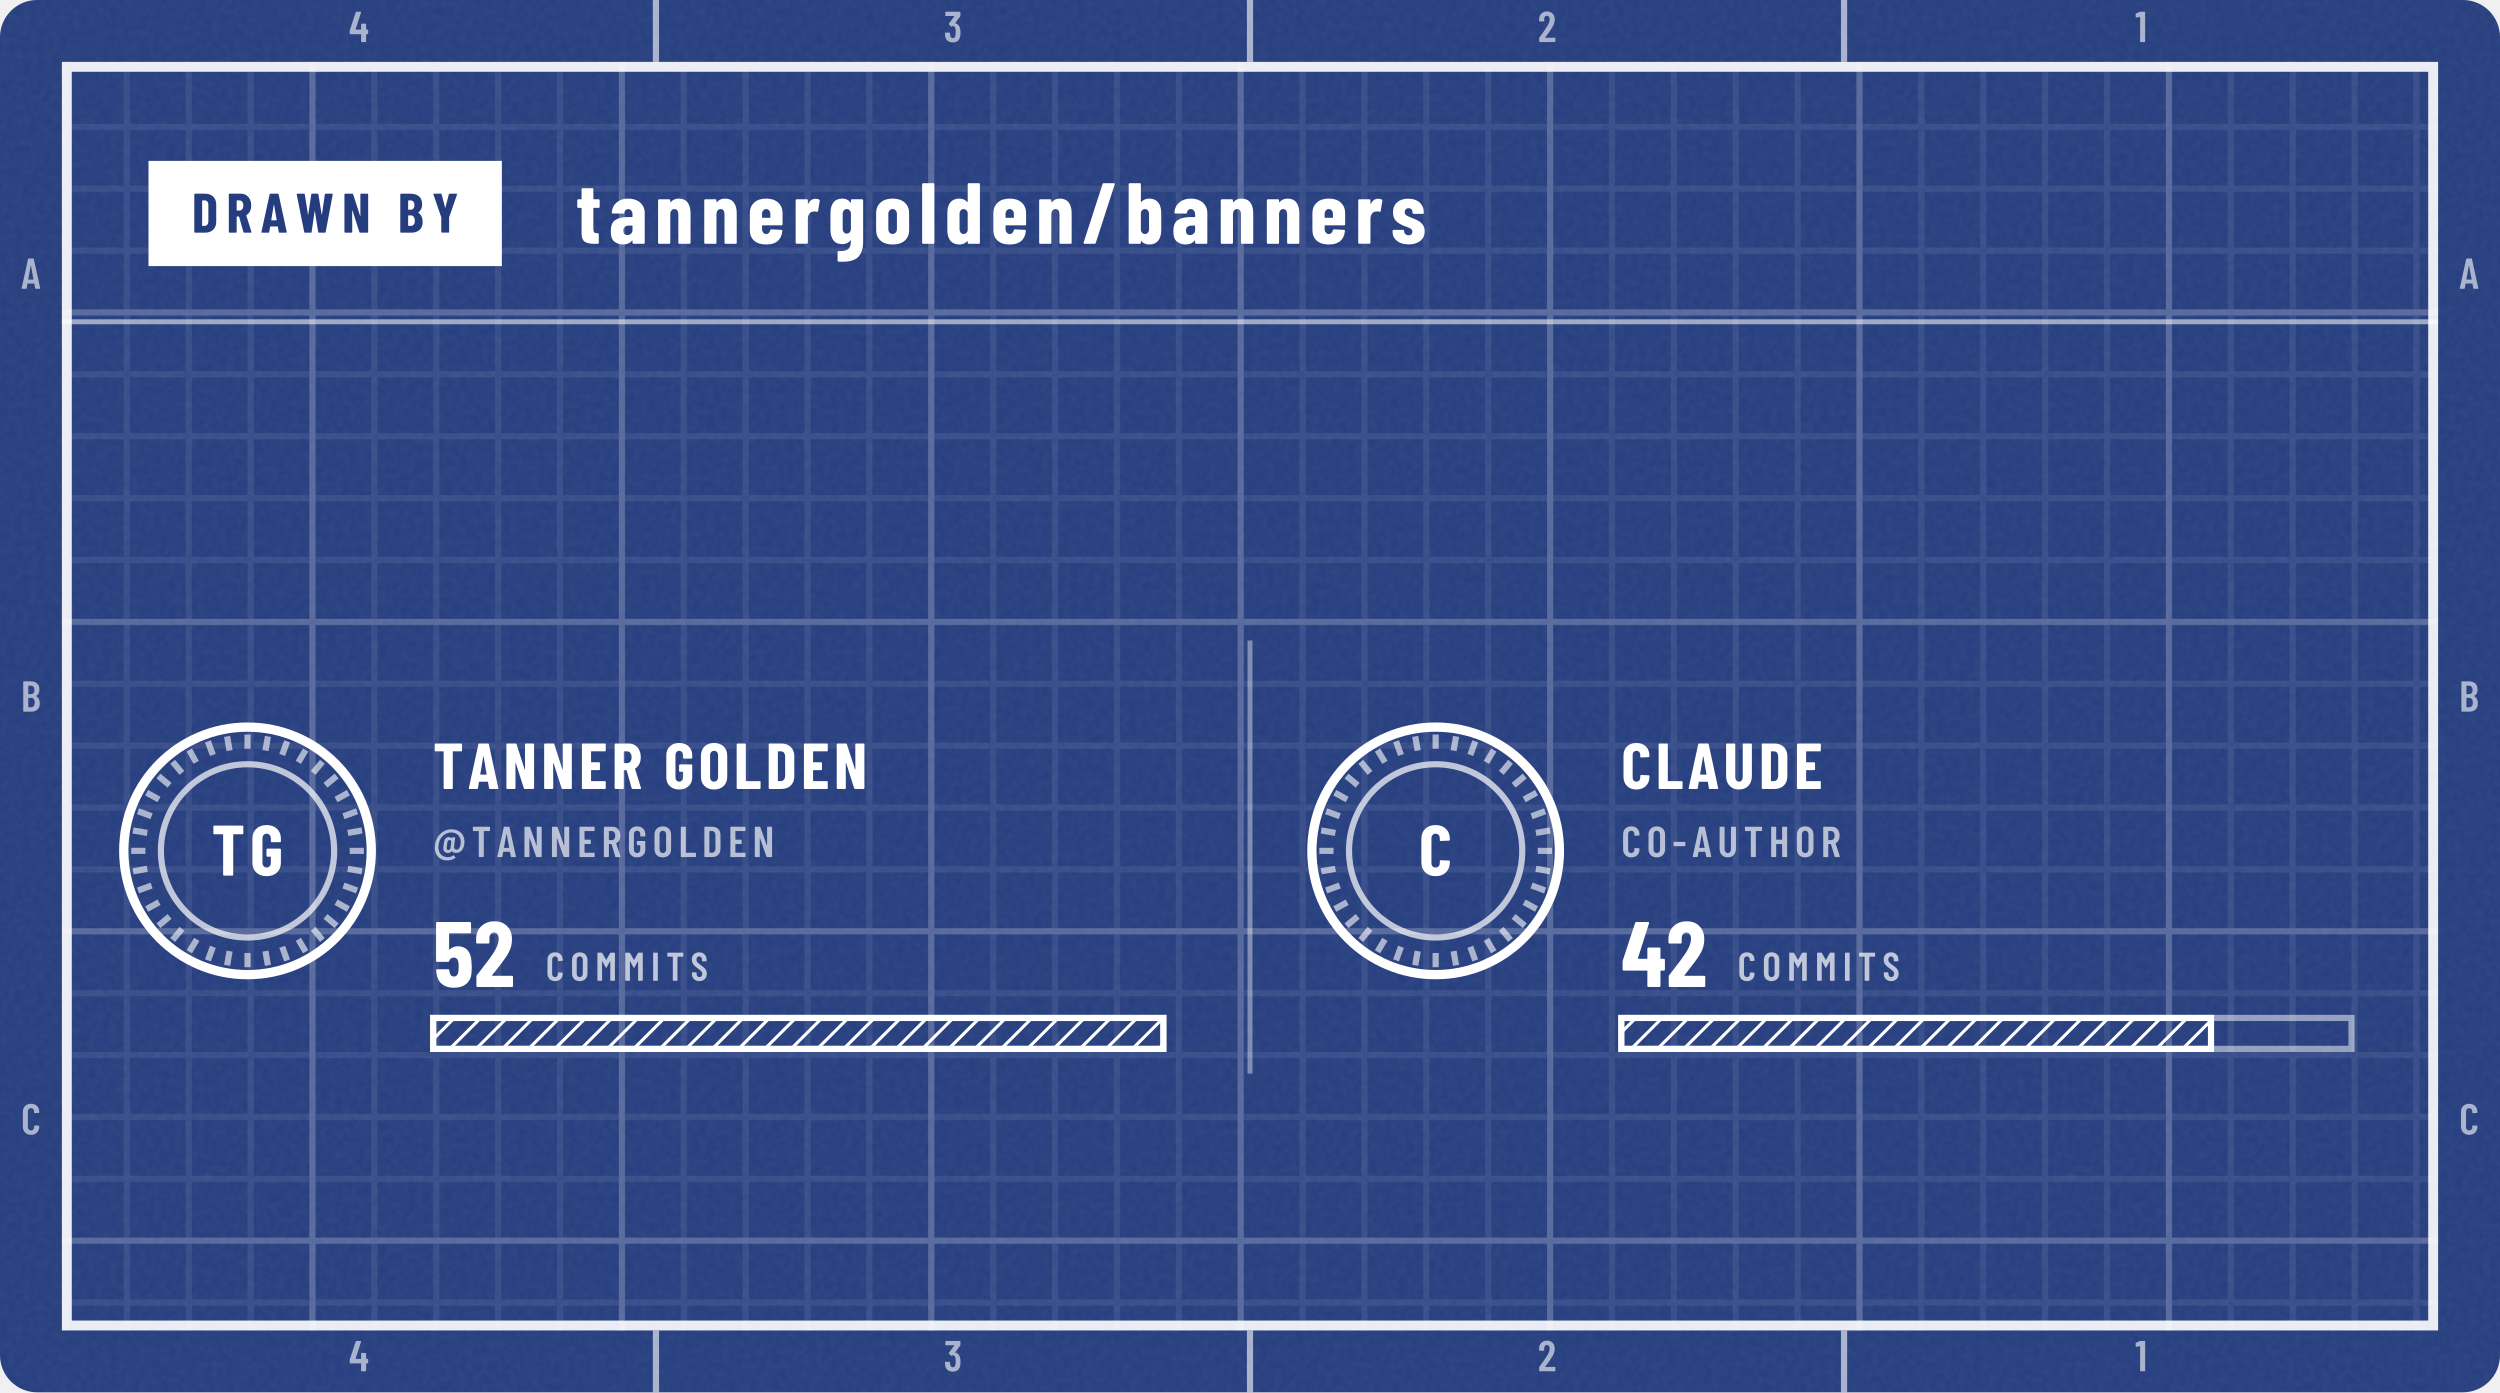
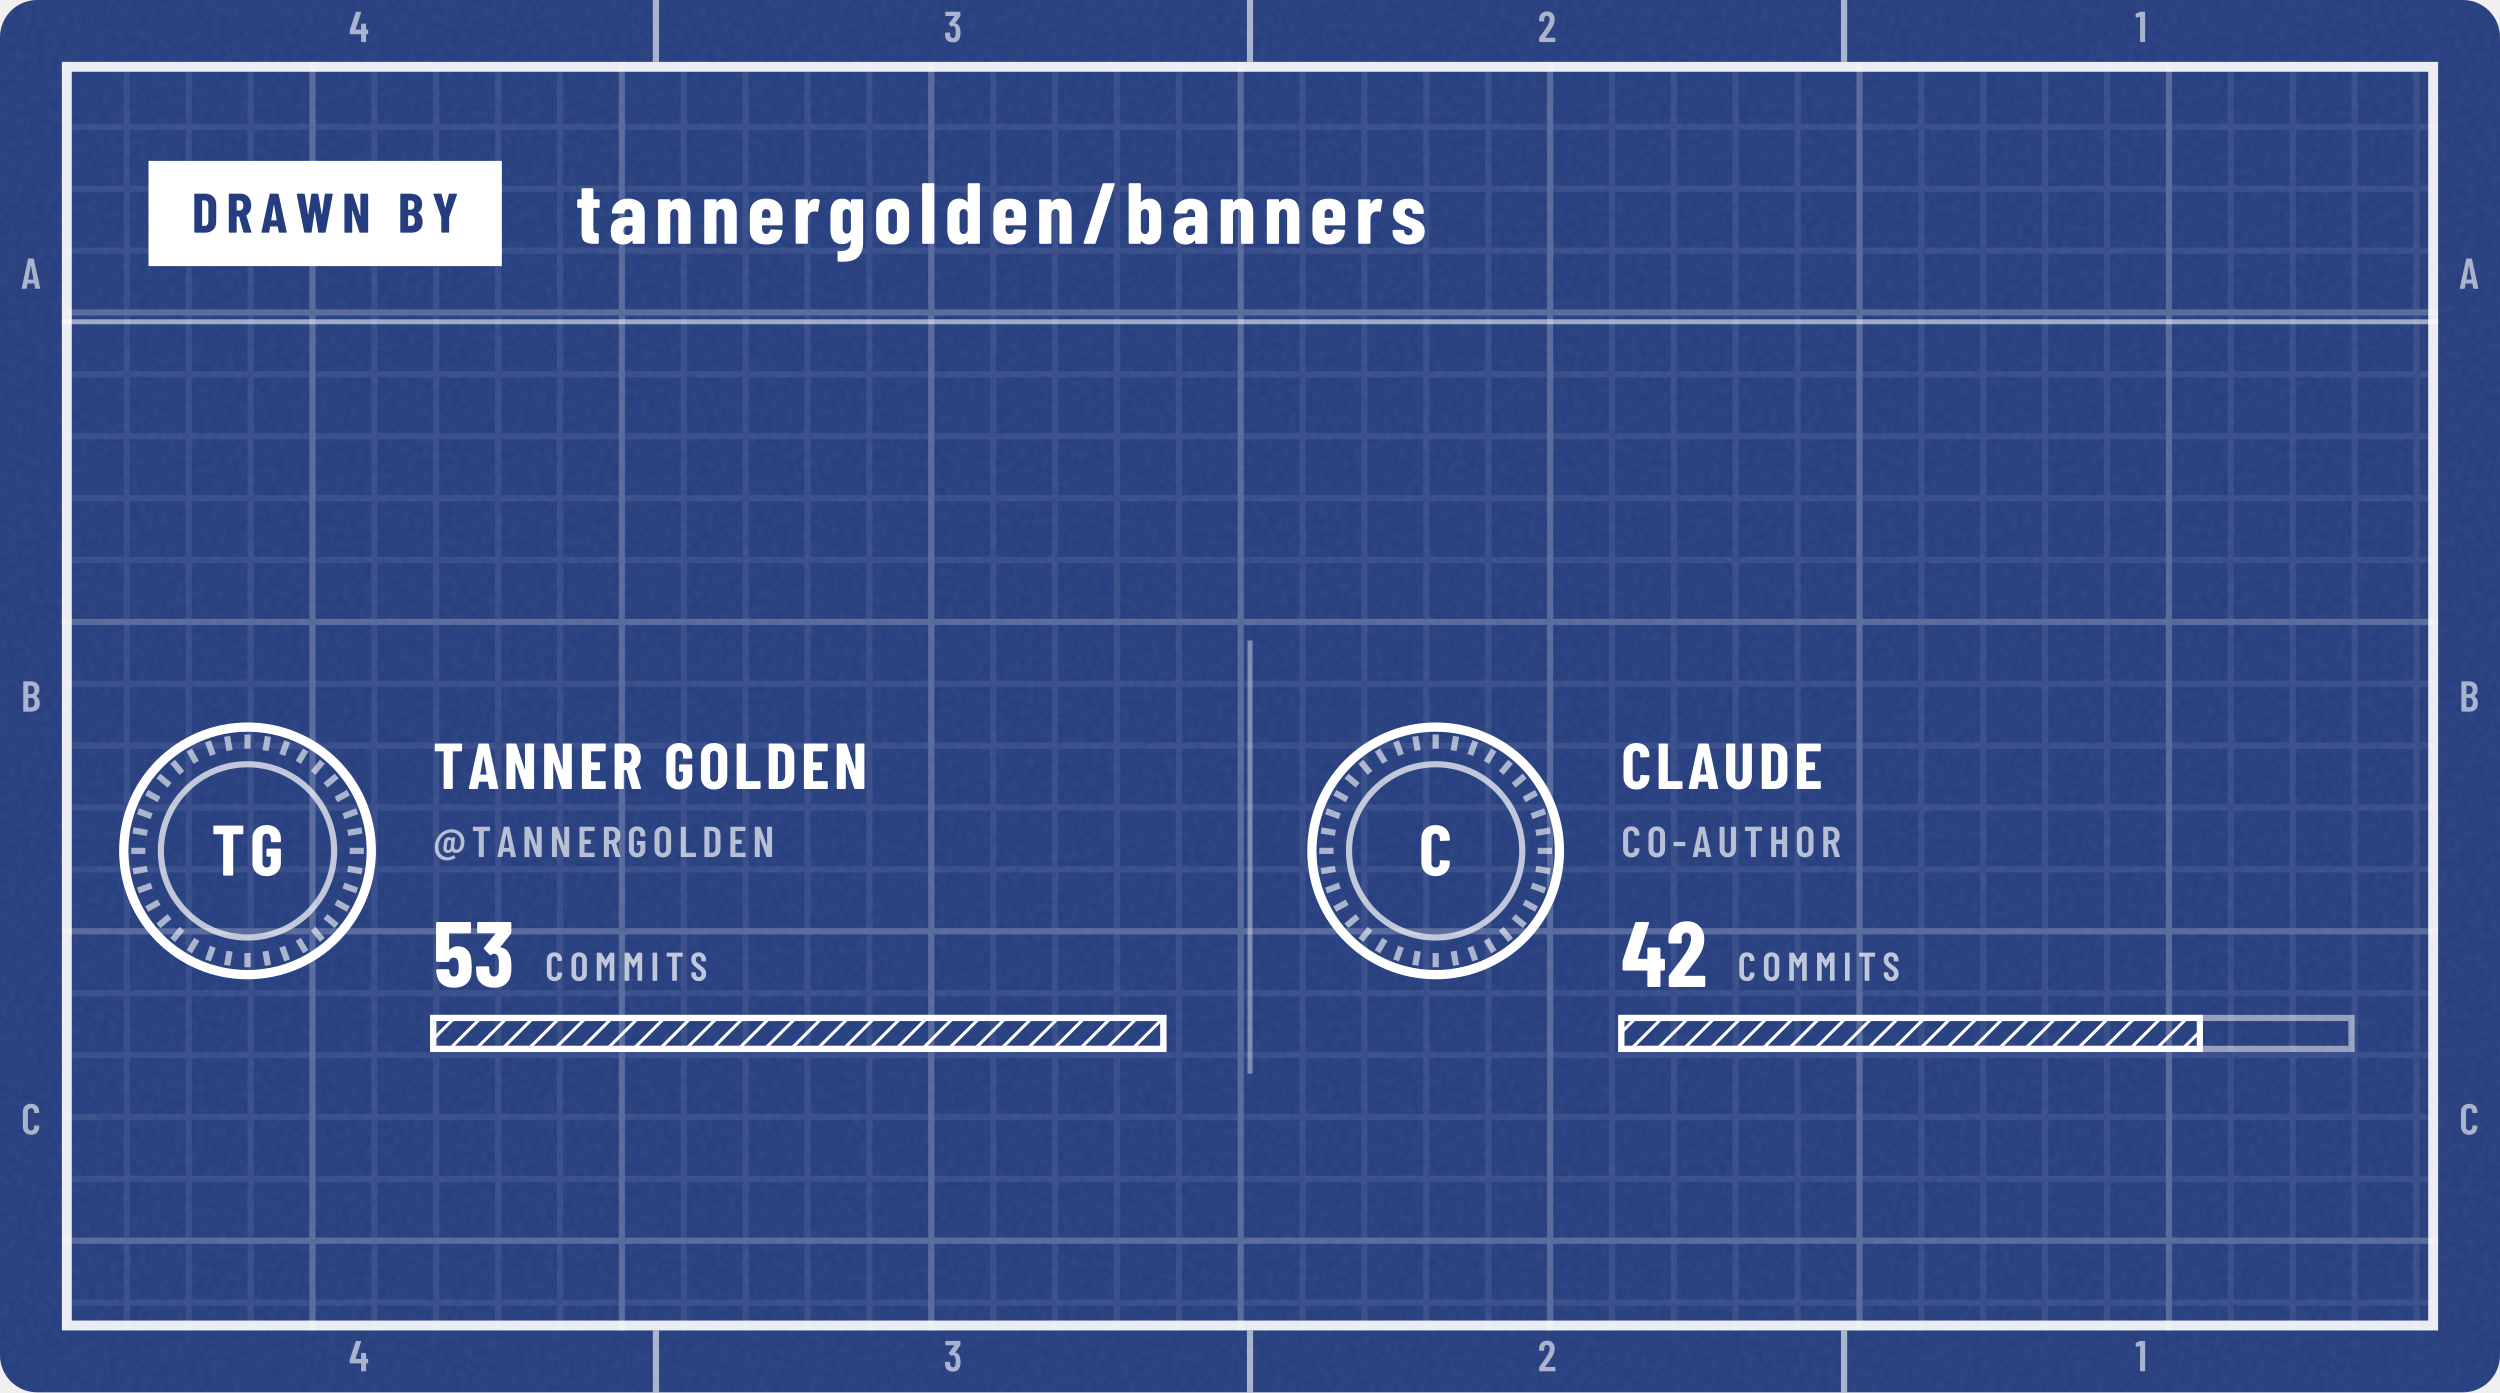
<svg xmlns="http://www.w3.org/2000/svg" width="404" height="225" viewBox="0 0 404 225" role="img" aria-labelledby="t d">
  <defs>
    <clipPath id="kc1">
      <rect x="0" y="0" width="404" height="225" rx="6" />
    </clipPath>
    <filter id="kn2" x="0" y="0" width="100%" height="100%">
      <feTurbulence type="fractalNoise" baseFrequency=".85" numOctaves="2" stitchTiles="stitch" />
      <feColorMatrix values="0 0 0 0 1 0 0 0 0 1 0 0 0 0 1 0 0 0 0.06 0" />
    </filter>
    <pattern id="kp3" width="10" height="10" patternUnits="userSpaceOnUse">
      <path d="M10 .5H.5V10" fill="none" stroke="#FFFFFF" stroke-opacity="0.075" />
    </pattern>
    <pattern id="kp4" width="50" height="50" patternUnits="userSpaceOnUse">
      <path d="M50 .5H.5V50" fill="none" stroke="#FFFFFF" stroke-opacity="0.16" />
    </pattern>
    <clipPath id="kc5">
      <rect x="10" y="10" width="384" height="205" />
    </clipPath>
    <pattern id="kh6" width="3" height="3" patternUnits="userSpaceOnUse" patternTransform="rotate(45)">
      <path d="M0 0V3" stroke="#FFFFFF" stroke-width="1" stroke-opacity="1" />
    </pattern>
    <path id="m45" d="M27 263V339Q27 344 30 348Q34 351 39 351H286Q291 351 294 348Q298 344 298 339V263Q298 258 294 254Q291 251 286 251H39Q34 251 30 254Q27 258 27 263Z" />
    <path id="m49" d="M122 700H218Q223 700 226 696Q230 693 230 688V12Q230 7 226 4Q223 0 218 0H126Q121 0 118 4Q114 7 114 12V576Q114 578 112 580Q111 582 109 581L27 565H24Q13 565 13 576L10 643Q10 653 18 657L107 697Q114 700 122 700Z" />
    <path id="m50" d="M173 100H392Q397 100 400 96Q404 93 404 88V12Q404 7 400 4Q397 0 392 0H43Q38 0 34 4Q31 7 31 12V92Q31 101 36 107L75 160Q114 212 152 266Q189 320 215 363Q273 459 273 522Q273 562 256 585Q238 608 209 608Q180 608 163 586Q146 563 147 526V487Q147 482 144 478Q140 475 135 475H41Q36 475 32 478Q29 482 29 487V530Q33 610 84 659Q134 708 214 708Q293 708 342 656Q390 605 390 521Q390 471 373 422Q356 373 319 317Q294 277 260 229Q225 181 214 166Q184 126 170 106Q168 104 169 102Q170 100 173 100Z" />
    <path id="m51" d="M387 218Q387 169 380 134Q368 66 326 29Q283 -8 210 -8Q134 -8 86 32Q38 73 32 143Q30 165 28 207Q28 219 40 219H132Q144 219 144 207Q146 173 148 156Q153 125 169 108Q185 92 210 92Q234 92 250 108Q266 123 271 152Q276 182 276 230Q276 281 269 315Q263 341 248 355Q233 369 210 369Q195 369 183 360Q177 356 174 356Q172 356 166 360L119 408Q115 412 115 417Q115 421 118 425L243 595Q245 597 244 599Q242 601 239 601H49Q44 601 40 604Q37 608 37 613V688Q37 693 40 696Q44 700 49 700H373Q378 700 382 696Q385 693 385 688V609Q385 602 380 594L266 438Q262 432 268 431Q309 426 338 392Q368 358 378 307Q387 267 387 218Z" />
    <path id="m52" d="M443 275V194Q443 189 440 186Q436 182 431 182H401Q396 182 396 177V12Q396 7 392 4Q389 0 384 0H292Q287 0 284 4Q280 7 280 12V177Q280 182 275 182H29Q24 182 20 186Q17 189 17 194V259Q17 268 19 274L158 690Q161 700 171 700H271Q277 700 280 696Q283 693 281 686L153 293Q152 287 157 287H275Q280 287 280 292V412Q280 417 284 420Q287 424 292 424H384Q389 424 392 420Q396 417 396 412V292Q396 287 401 287H431Q436 287 440 284Q443 280 443 275Z" />
    <path id="m64" d="M722 352Q722 327 719 301Q706 204 655 150Q604 95 529 95Q465 95 431 135Q427 138 424 134Q409 113 387 104Q365 94 343 94Q292 94 262 124Q233 154 233 201Q233 218 238 250L242 283Q244 307 250 347Q268 461 367 461Q380 461 394 456Q409 451 421 440Q428 435 428 442V444Q429 455 441 455H497Q509 455 508 442L484 258Q483 252 483 240Q483 206 499 188Q515 170 541 170Q577 170 602 206Q626 243 634 303Q637 326 637 346Q637 413 609 463Q581 513 530 540Q480 567 414 567Q342 567 279 530Q216 492 174 426Q132 359 122 275Q119 251 119 229Q119 156 149 104Q179 51 228 24Q277 -3 333 -3Q408 -3 468 39Q473 42 476 42Q482 42 485 36L511 -6Q513 -9 513 -14Q513 -19 508 -23Q472 -48 424 -63Q375 -78 319 -78Q239 -78 175 -42Q111 -5 74 62Q38 130 38 221Q38 253 42 280Q55 384 109 466Q163 549 246 595Q328 641 422 641Q510 641 578 605Q646 569 684 504Q722 438 722 352ZM400 212 403 233 404 243 414 326 416 343Q419 365 408 379Q398 393 379 393Q360 393 346 379Q332 365 329 343L326 322Q320 283 320 276L312 212Q311 188 321 174Q331 161 350 161Q369 161 382 175Q396 189 400 212Z" />
    <path id="m65" d="M325 11 306 116Q306 121 300 121H154Q148 121 148 116L129 11Q128 0 116 0H25Q11 0 14 13L162 689Q164 700 175 700H281Q292 700 294 689L442 13V9Q442 0 431 0H338Q326 0 325 11ZM171 212H282Q288 212 287 217L229 533Q228 536 226 536Q224 536 223 533L166 217Q165 212 171 212Z" />
    <path id="m66" d="M242 0H66Q61 0 58 4Q54 7 54 12V688Q54 693 58 696Q61 700 66 700H224Q319 700 373 652Q427 604 427 512Q427 409 354 365Q349 362 352 359Q391 334 413 292Q435 250 435 192Q435 100 382 50Q328 0 242 0ZM170 595V409Q170 404 175 404H226Q267 404 290 429Q313 454 313 500Q313 548 290 574Q267 600 226 600H175Q170 600 170 595ZM319 208Q319 260 296 290Q273 319 233 319H175Q170 319 170 314V106Q170 101 175 101H233Q273 101 296 129Q319 157 319 208Z" />
    <path id="m67" d="M42 180V521Q42 607 94 658Q145 708 230 708Q316 708 368 658Q420 607 420 521V509Q420 504 416 500Q413 496 408 496L315 492Q303 492 303 504V529Q303 564 283 586Q263 608 230 608Q198 608 178 586Q158 564 158 529V171Q158 136 178 114Q198 92 230 92Q263 92 283 114Q303 136 303 171V196Q303 201 306 204Q310 208 315 208L408 204Q413 204 416 200Q420 197 420 192V180Q420 95 368 44Q316 -8 230 -8Q145 -8 94 44Q42 95 42 180Z" />
    <path id="m68" d="M54 12V688Q54 693 58 696Q61 700 66 700H237Q323 700 374 648Q426 596 426 509V191Q426 104 374 52Q323 0 237 0H66Q61 0 58 4Q54 7 54 12ZM175 100 235 101Q268 101 288 128Q309 154 310 198V502Q310 547 290 574Q269 600 234 600H175Q170 600 170 595V105Q170 100 175 100Z" />
    <path id="m69" d="M391 600H175Q170 600 170 595V406Q170 401 175 401H303Q308 401 312 398Q315 394 315 389V312Q315 307 312 304Q308 300 303 300H175Q170 300 170 295V105Q170 100 175 100H391Q396 100 400 96Q403 93 403 88V12Q403 7 400 4Q396 0 391 0H66Q61 0 58 4Q54 7 54 12V688Q54 693 58 696Q61 700 66 700H391Q396 700 400 696Q403 693 403 688V612Q403 607 400 604Q396 600 391 600Z" />
    <path id="m71" d="M42 173V527Q42 609 94 658Q145 708 230 708Q315 708 368 658Q420 609 420 526V487Q420 482 416 478Q413 475 408 475H316Q311 475 308 478Q304 482 304 487V528Q304 564 284 586Q263 608 230 608Q197 608 177 586Q157 564 157 528V172Q157 136 177 114Q197 92 230 92Q263 92 284 114Q304 136 304 172V268Q304 273 299 273H238Q233 273 230 276Q226 280 226 285V358Q226 363 230 366Q233 370 238 370H408Q413 370 416 366Q420 363 420 358V173Q420 91 368 42Q315 -8 230 -8Q145 -8 94 42Q42 91 42 173Z" />
    <path id="m72" d="M319 700H411Q416 700 420 696Q423 693 423 688V12Q423 7 420 4Q416 0 411 0H319Q314 0 310 4Q307 7 307 12V295Q307 300 302 300H175Q170 300 170 295V12Q170 7 166 4Q163 0 158 0H66Q61 0 58 4Q54 7 54 12V688Q54 693 58 696Q61 700 66 700H158Q163 700 166 696Q170 693 170 688V406Q170 401 175 401H302Q307 401 307 406V688Q307 693 310 696Q314 700 319 700Z" />
    <path id="m73" d="M54 12V688Q54 693 58 696Q61 700 66 700H158Q163 700 166 696Q170 693 170 688V12Q170 7 166 4Q163 0 158 0H66Q61 0 58 4Q54 7 54 12Z" />
    <path id="m76" d="M54 12V688Q54 693 58 696Q61 700 66 700H158Q163 700 166 696Q170 693 170 688V105Q170 100 175 100H391Q396 100 400 96Q403 93 403 88V12Q403 7 400 4Q396 0 391 0H66Q61 0 58 4Q54 7 54 12Z" />
    <path id="m77" d="M383 700H475Q480 700 484 696Q487 693 487 688V12Q487 7 484 4Q480 0 475 0H383Q378 0 374 4Q371 7 371 12V484Q371 488 369 488Q367 488 365 485L278 327Q273 319 269 319Q265 319 260 327L173 485Q171 488 169 488Q167 488 167 484V12Q167 7 164 4Q160 0 155 0H63Q58 0 54 4Q51 7 51 12V688Q51 693 54 696Q58 700 63 700H155Q165 700 170 692L267 521Q270 517 273 521L368 692Q373 700 383 700Z" />
    <path id="m78" d="M350 700H441Q446 700 450 696Q453 693 453 688V12Q453 7 450 4Q446 0 441 0H336Q326 0 323 10L174 434Q173 437 170 436Q168 436 168 433L169 12Q169 7 166 4Q162 0 157 0H66Q61 0 58 4Q54 7 54 12V688Q54 693 58 696Q61 700 66 700H169Q179 700 182 690L332 269Q333 266 336 266Q338 267 338 270V688Q338 693 342 696Q345 700 350 700Z" />
    <path id="m79" d="M42 182V518Q42 604 94 656Q147 708 233 708Q319 708 372 656Q425 604 425 518V182Q425 96 372 44Q319 -8 233 -8Q147 -8 94 44Q42 96 42 182ZM309 177V523Q309 561 288 584Q267 608 233 608Q199 608 178 584Q158 561 158 523V177Q158 139 178 116Q199 92 233 92Q267 92 288 116Q309 139 309 177Z" />
    <path id="m82" d="M318 10 233 297Q231 301 228 301H175Q170 301 170 296V12Q170 7 166 4Q163 0 158 0H66Q61 0 58 4Q54 7 54 12V688Q54 693 58 696Q61 700 66 700H254Q307 700 348 674Q388 649 410 602Q433 556 433 496Q433 434 409 389Q385 344 342 321Q338 320 339 315L437 14Q438 12 438 9Q438 0 427 0H331Q321 0 318 10ZM170 595V396Q170 391 175 391H236Q272 391 294 419Q317 447 317 495Q317 543 294 572Q272 600 236 600H175Q170 600 170 595Z" />
    <path id="m83" d="M34 173V199Q34 204 38 208Q41 211 46 211H137Q142 211 146 208Q149 204 149 199V179Q149 140 168 116Q188 92 219 92Q250 92 270 114Q290 137 290 174Q290 200 279 219Q268 238 248 255Q228 272 184 304Q134 340 104 368Q73 396 52 436Q32 475 32 527Q32 610 82 659Q132 708 214 708Q297 708 348 656Q399 605 399 520V496Q399 491 396 488Q392 484 387 484H297Q292 484 288 488Q285 491 285 496V522Q285 561 266 584Q246 608 214 608Q184 608 165 586Q146 565 146 527Q146 491 166 466Q187 441 247 397Q308 352 339 324Q370 295 387 261Q404 227 404 180Q404 95 353 44Q302 -8 219 -8Q136 -8 85 42Q34 92 34 173Z" />
    <path id="m84" d="M425 688V612Q425 607 422 604Q418 600 413 600H286Q281 600 281 595V12Q281 7 278 4Q274 0 269 0H177Q172 0 168 4Q165 7 165 12V595Q165 600 160 600H40Q35 600 32 604Q28 607 28 612V688Q28 693 32 696Q35 700 40 700H413Q418 700 422 696Q425 693 425 688Z" />
    <path id="m85" d="M50 194V688Q50 693 54 696Q57 700 62 700H154Q159 700 162 696Q166 693 166 688V182Q166 142 186 117Q206 92 239 92Q272 92 292 117Q312 142 312 182V688Q312 693 316 696Q319 700 324 700H416Q421 700 424 696Q428 693 428 688V194Q428 103 376 48Q324 -8 239 -8Q153 -8 102 48Q50 103 50 194Z" />
    <path id="n47" d="M18 14 237 690Q240 700 250 700H367Q373 700 376 696Q379 693 377 686L158 10Q155 0 145 0H28Q22 0 19 4Q16 7 18 14Z" />
    <path id="n50" d="M200 121H409Q414 121 418 118Q421 114 421 109V12Q421 7 418 4Q414 0 409 0H39Q34 0 30 4Q27 7 27 12V113Q27 122 32 128Q72 181 88 200Q176 313 213 371Q267 457 267 516Q267 550 254 568Q240 587 217 587Q194 587 180 568Q166 550 167 521V480Q167 475 164 472Q160 468 155 468H36Q31 468 28 472Q24 475 24 480V527Q28 609 83 658Q138 708 223 708Q307 708 358 655Q410 602 410 515Q410 463 394 416Q377 369 340 315Q312 274 244 187L197 127Q195 125 196 123Q197 121 200 121Z" />
+     <path id="n51" d="M404 222Q404 178 400 147Q392 75 344 34Q297 -8 217 -8Q134 -8 82 36Q30 80 26 153Q23 180 23 211Q23 223 35 223H152Q164 223 164 211Q164 188 167 168Q170 142 183 128Q196 113 217 113Q237 113 250 127Q263 141 267 165Q270 200 270 237Q270 284 265 311Q261 334 248 346Q236 359 217 359Q202 359 187 346Q181 342 179 342Q175 342 170 347L110 408Q106 412 106 417Q106 421 109 425L230 574Q232 576 231 578Q230 580 227 580H47Q42 580 38 584Q35 587 35 592V688Q35 693 38 696Q42 700 47 700H391Q396 700 400 696Q403 693 403 688V588Q403 580 398 573L286 432Q285 430 285 428Q285 426 287 426Q331 422 362 386Q392 350 399 296Q404 258 404 222Z" />
    <path id="n52" d="M470 292V189Q470 184 466 180Q463 177 458 177H427Q422 177 422 172V12Q422 7 418 4Q415 0 410 0H293Q288 0 284 4Q281 7 281 12V172Q281 177 276 177H26Q21 177 18 180Q14 184 14 189V271Q14 280 16 286L149 690Q152 700 162 700H289Q295 700 298 696Q301 693 299 686L179 310Q178 304 183 304H276Q281 304 281 309V413Q281 418 284 422Q288 425 293 425H410Q415 425 418 422Q422 418 422 413V309Q422 304 427 304H458Q463 304 466 300Q470 297 470 292Z" />
    <path id="n53" d="M416 218Q416 185 413 155Q409 78 358 35Q308 -8 223 -8Q143 -8 94 32Q45 72 35 151L32 179Q32 191 44 191H161Q173 191 174 179Q174 173 176 163Q185 113 223 113Q243 113 256 126Q268 140 272 164Q275 190 275 219Q275 240 271 270Q267 293 254 305Q242 317 223 317Q185 317 174 282Q171 271 161 271H43Q38 271 34 274Q31 278 31 283V688Q31 693 34 696Q38 700 43 700H396Q401 700 404 696Q408 693 408 688V591Q408 586 404 582Q401 579 396 579H177Q172 579 172 574V406Q172 403 174 402Q176 401 178 404Q195 421 218 430Q241 439 267 439Q331 439 370 397Q408 355 412 280Q416 242 416 218Z" />
    <path id="n65" d="M325 11 309 107Q309 112 303 112H176Q170 112 170 107L154 11Q153 0 141 0H24Q11 0 14 13L161 689Q163 700 174 700H309Q320 700 322 689L468 13L469 9Q469 0 458 0H338Q326 0 325 11ZM194 221H284Q289 221 288 226L241 499Q240 502 238 502Q236 502 235 499L190 226Q190 221 194 221Z" />
    <path id="n66" d="M245 0H56Q51 0 48 4Q44 7 44 12V688Q44 693 48 696Q51 700 56 700H223Q323 700 380 652Q436 604 436 509Q436 410 368 365Q364 362 367 359Q446 303 446 193Q446 100 390 50Q334 0 245 0ZM185 574V417Q185 412 190 412H226Q260 412 279 434Q298 455 298 494Q298 535 280 557Q261 579 226 579H190Q185 579 185 574ZM305 214Q305 258 286 284Q267 310 235 310H190Q185 310 185 305V127Q185 122 190 122H234Q267 122 286 146Q305 170 305 214Z" />
    <path id="n67" d="M34 189V513Q34 602 88 655Q143 708 233 708Q324 708 378 655Q433 602 433 513V502Q433 497 430 494Q426 490 421 490L304 485Q292 485 292 496V522Q292 551 276 569Q260 587 233 587Q207 587 191 569Q175 551 175 522V177Q175 148 191 130Q207 113 233 113Q260 113 276 130Q292 148 292 177V204Q292 209 296 212Q299 216 304 216L421 211Q426 211 430 208Q433 204 433 199V189Q433 99 378 46Q323 -8 233 -8Q143 -8 88 46Q34 99 34 189Z" />
    <path id="n68" d="M44 12V688Q44 693 48 696Q51 700 56 700H237Q328 700 383 647Q438 594 438 506V194Q438 106 383 53Q328 0 237 0H56Q51 0 48 4Q44 7 44 12ZM190 121 235 122Q262 123 279 145Q296 167 297 203V497Q297 535 280 557Q263 579 234 579H190Q185 579 185 574V126Q185 121 190 121Z" />
    <path id="n69" d="M399 579H190Q185 579 185 574V416Q185 411 190 411H310Q315 411 318 408Q322 404 322 399V302Q322 297 318 294Q315 290 310 290H190Q185 290 185 285V126Q185 121 190 121H399Q404 121 408 118Q411 114 411 109V12Q411 7 408 4Q404 0 399 0H56Q51 0 48 4Q44 7 44 12V688Q44 693 48 696Q51 700 56 700H399Q404 700 408 696Q411 693 411 688V591Q411 586 408 582Q404 579 399 579Z" />
    <path id="n71" d="M34 181V519Q34 605 88 656Q143 708 233 708Q323 708 378 656Q433 604 433 518V480Q433 475 430 472Q426 468 421 468H304Q299 468 296 472Q292 475 292 480V520Q292 550 276 568Q260 587 233 587Q207 587 191 568Q175 550 175 520V180Q175 150 191 132Q207 113 233 113Q260 113 276 132Q292 150 292 180V260Q292 265 287 265H243Q238 265 234 268Q231 272 231 277V366Q231 371 234 374Q238 378 243 378H421Q426 378 430 374Q433 371 433 366V181Q433 95 378 44Q323 -8 233 -8Q143 -8 88 44Q34 95 34 181Z" />
    <path id="n76" d="M44 12V688Q44 693 48 696Q51 700 56 700H173Q178 700 182 696Q185 693 185 688V126Q185 121 190 121H400Q405 121 408 118Q412 114 412 109V12Q412 7 408 4Q405 0 400 0H56Q51 0 48 4Q44 7 44 12Z" />
    <path id="n78" d="M342 700H458Q463 700 466 696Q470 693 470 688V12Q470 7 466 4Q463 0 458 0H326Q316 0 313 10L189 397Q188 400 186 400Q183 399 183 396L184 12Q184 7 180 4Q177 0 172 0H56Q51 0 48 4Q44 7 44 12V688Q44 693 48 696Q51 700 56 700H187Q197 700 200 690L325 303Q326 300 328 300Q331 301 331 304L330 688Q330 693 334 696Q337 700 342 700Z" />
    <path id="n79" d="M34 190V510Q34 600 89 654Q144 708 236 708Q328 708 384 654Q439 600 439 510V190Q439 100 384 46Q328 -8 236 -8Q144 -8 89 46Q34 100 34 190ZM298 184V516Q298 548 281 568Q264 587 236 587Q208 587 192 568Q175 548 175 516V184Q175 152 192 132Q208 113 236 113Q264 113 281 132Q298 152 298 184Z" />
    <path id="n82" d="M306 10 229 286Q227 290 224 290H190Q185 290 185 285V12Q185 7 182 4Q178 0 173 0H56Q51 0 48 4Q44 7 44 12V688Q44 693 48 696Q51 700 56 700H258Q313 700 356 674Q399 647 422 599Q446 551 446 489Q446 430 424 385Q401 340 361 315Q359 314 358 312Q357 311 358 309L450 14L451 10Q451 0 440 0H320Q309 0 306 10ZM185 574V403Q185 398 190 398H235Q266 398 286 422Q305 447 305 488Q305 530 286 554Q266 579 235 579H190Q185 579 185 574Z" />
    <path id="n84" d="M444 688V591Q444 586 440 582Q437 579 432 579H307Q302 579 302 574V12Q302 7 298 4Q295 0 290 0H173Q168 0 164 4Q161 7 161 12V574Q161 579 156 579H36Q31 579 28 582Q24 586 24 591V688Q24 693 28 696Q31 700 36 700H432Q437 700 440 696Q444 693 444 688Z" />
    <path id="n85" d="M41 199V688Q41 693 44 696Q48 700 53 700H170Q175 700 178 696Q182 693 182 688V185Q182 153 198 133Q214 113 240 113Q266 113 282 133Q297 153 297 185V688Q297 693 300 696Q304 700 309 700H426Q431 700 434 696Q438 693 438 688V199Q438 105 384 48Q329 -8 240 -8Q150 -8 96 48Q41 105 41 199Z" />
    <path id="n87" d="M156 11 21 687 20 691Q20 700 31 700H153Q165 700 166 689L223 329Q224 325 226 325Q228 325 229 329L283 689Q284 700 296 700H397Q409 700 410 689L469 329Q470 325 472 325Q474 325 475 329L526 689Q527 700 539 700H657Q670 700 668 687L541 11Q540 0 528 0H420Q408 0 407 11L348 381Q347 385 345 385Q343 385 342 381L289 11Q288 0 276 0H169Q158 0 156 11Z" />
    <path id="n89" d="M166 13V273L165 279L25 686Q24 688 24 691Q24 700 35 700H158Q169 700 172 690L234 451Q235 448 237 448Q239 448 240 451L302 690Q305 700 316 700H439Q445 700 448 696Q451 693 449 686L308 279L307 273V13Q307 8 304 4Q300 1 295 1H178Q173 1 170 4Q166 8 166 13Z" />
    <path id="n97" d="M415 355V12Q415 7 412 4Q408 0 403 0H286Q281 0 278 4Q274 7 274 12V34Q274 37 272 38Q270 39 268 36Q235 -6 166 -8Q108 -8 66 24Q23 56 23 146Q23 239 74 274Q126 309 223 309H269Q274 309 274 314V339Q274 366 260 384Q245 401 223 401Q206 401 194 390Q183 380 180 361Q179 349 167 349L47 350Q35 350 35 362Q40 435 92 478Q144 522 224 522Q309 522 362 476Q415 430 415 355ZM274 158V205Q274 210 269 210H228Q201 210 184 194Q168 179 168 152Q168 127 180 114Q193 101 214 101Q237 101 256 116Q274 132 274 158Z" />
    <path id="n98" d="M414 354V160Q414 81 379 36Q344 -8 275 -8Q219 -8 185 30Q183 32 181 32Q179 31 179 28V12Q179 7 176 4Q172 0 167 0H50Q45 0 42 4Q38 7 38 12V688Q38 693 42 696Q45 700 50 700H167Q172 700 176 696Q179 693 179 688V485Q179 483 181 483Q185 483 189 488Q223 522 275 522Q343 522 378 478Q414 435 414 354ZM226 401Q208 401 195 389Q182 377 179 357V157Q182 137 195 125Q208 113 226 113Q247 113 260 129Q273 145 273 170V344Q273 369 260 385Q247 401 226 401Z" />
    <path id="n100" d="M278 700H395Q400 700 404 696Q407 693 407 688V12Q407 7 404 4Q400 0 395 0H278Q273 0 270 4Q266 7 266 12V28Q266 31 264 32Q262 32 260 30Q226 -8 170 -8Q101 -8 66 36Q31 81 31 160V354Q31 435 66 478Q102 522 170 522Q192 522 216 514Q240 505 260 483Q262 481 264 482Q266 482 266 485V688Q266 693 270 696Q273 700 278 700ZM266 157V357Q263 377 250 389Q237 401 219 401Q198 401 185 385Q172 369 172 344V170Q172 145 185 129Q198 113 219 113Q237 113 250 125Q263 137 266 157Z" />
    <path id="n101" d="M397 213H177Q172 213 172 208V171Q172 146 186 130Q199 113 220 113Q239 113 251 126Q263 138 267 157Q270 167 280 167L395 161Q400 161 404 158Q407 154 406 148Q399 71 352 32Q306 -8 220 -8Q131 -8 81 36Q31 81 31 160V354Q31 430 82 476Q132 522 220 522Q308 522 358 476Q409 430 409 354V225Q409 220 406 216Q402 213 397 213ZM172 344V305Q172 300 177 300H263Q268 300 268 305V344Q268 369 254 385Q241 401 220 401Q199 401 186 385Q172 369 172 344Z" />
    <path id="n103" d="M279 514H396Q401 514 404 510Q408 507 408 502V24Q408 -87 356 -147Q303 -207 167 -207Q140 -207 125 -206Q113 -205 113 -193V-95Q113 -82 126 -84Q185 -86 216 -72Q246 -59 256 -32Q267 -5 267 39Q267 42 265 42Q263 42 261 39Q243 15 218 6Q192 -4 168 -4Q99 -4 65 40Q31 85 31 164V354Q31 435 66 478Q100 522 168 522Q229 522 261 477Q263 474 265 475Q267 476 267 479V502Q267 507 270 510Q274 514 279 514ZM267 175V344Q267 369 254 385Q240 401 219 401Q198 401 185 385Q172 369 172 344V175Q172 150 185 134Q198 118 219 118Q240 118 254 134Q267 150 267 175Z" />
    <path id="n108" d="M34 12V688Q34 693 38 696Q41 700 46 700H163Q168 700 172 696Q175 693 175 688V12Q175 7 172 4Q168 0 163 0H46Q41 0 38 4Q34 7 34 12Z" />
    <path id="n110" d="M413 351V12Q413 7 410 4Q406 0 401 0H284Q279 0 276 4Q272 7 272 12V340Q272 369 260 385Q249 401 227 401Q204 401 192 384Q179 368 179 338V12Q179 7 176 4Q172 0 167 0H50Q45 0 42 4Q38 7 38 12V502Q38 507 42 510Q45 514 50 514H167Q172 514 176 510Q179 507 179 502V483Q179 480 182 480Q184 480 188 484Q220 522 277 522Q345 522 379 477Q413 432 413 351Z" />
    <path id="n111" d="M31 160V354Q31 430 82 476Q133 522 221 522Q310 522 361 476Q412 430 412 354V160Q412 82 362 37Q311 -8 221 -8Q132 -8 82 37Q31 82 31 160ZM271 171V344Q271 369 257 385Q243 401 221 401Q199 401 186 385Q172 369 172 344V171Q172 146 186 130Q199 114 221 114Q243 114 257 130Q271 146 271 171Z" />
    <path id="n114" d="M310 510Q318 505 316 495L297 378Q296 367 283 370Q272 374 256 374Q241 374 230 370Q207 366 193 342Q179 319 179 288V13Q179 8 176 4Q172 1 167 1H50Q45 1 42 4Q38 8 38 13V502Q38 507 42 510Q45 514 50 514H167Q172 514 176 510Q179 507 179 502V463Q179 459 180 458Q182 458 184 461Q211 520 268 520Q295 520 310 510Z" />
    <path id="n115" d="M24 142V149Q24 154 28 158Q31 161 36 161H146Q151 161 154 158Q158 154 158 149V146Q158 125 173 112Q188 98 210 98Q230 98 242 110Q253 121 253 139Q253 161 234 174Q215 186 192 194Q168 203 159 206Q104 226 66 262Q29 297 29 364Q29 437 77 479Q125 521 205 521Q288 521 336 477Q385 433 385 358Q385 353 382 350Q378 346 373 346H266Q261 346 258 350Q254 353 254 358V366Q254 386 242 398Q229 411 209 411Q188 411 176 398Q164 384 164 366Q164 342 184 328Q205 315 247 299Q290 283 320 266Q351 250 373 220Q395 189 395 143Q395 74 344 34Q294 -7 210 -7Q125 -7 74 34Q24 74 24 142Z" />
    <path id="n116" d="M260 415H204Q199 415 199 410V172Q199 143 210 132Q221 121 243 122H250Q255 122 258 118Q262 115 262 110V12Q262 7 258 4Q255 0 250 0H210Q137 0 100 24Q63 49 63 118V410Q63 415 58 415H25Q20 415 16 418Q13 422 13 427V502Q13 507 16 510Q20 514 25 514H58Q63 514 63 519V630Q63 635 66 638Q70 642 75 642H187Q192 642 196 638Q199 635 199 630V519Q199 514 204 514H260Q265 514 268 510Q272 507 272 502V427Q272 422 268 418Q265 415 260 415Z" />
  </defs>
  <rect y="0" width="404" height="225" rx="6" fill="#253D7E" />
  <rect y="0" width="404" height="225" clip-path="url(#kc1)" filter="url(#kn2)" />
  <g clip-path="url(#kc5)">
    <rect y="0" width="404" height="225" fill="url(#kp3)" />
    <rect y="0" width="404" height="225" fill="url(#kp4)" />
  </g>
  <rect x="10.8" y="10.8" width="382.4" height="203.4" fill="none" stroke="#FFFFFF" stroke-opacity="0.9" stroke-width="1.6" />
  <path d="M106 0V10M106 215V225M202 0V10M202 215V225M298 0V10M298 215V225" stroke="#FFFFFF" stroke-opacity="0.6" />
  <g transform="scale(0.007 -0.007)" fill="#FFFFFF" fill-opacity="0.6">
    <use href="#m52" x="8056" y="-971" />
    <use href="#m52" x="8056" y="-31657" />
    <use href="#m51" x="21787" y="-971" />
    <use href="#m51" x="21787" y="-31657" />
    <use href="#m50" x="35502" y="-971" />
    <use href="#m50" x="35502" y="-31657" />
    <use href="#m49" x="49292" y="-971" />
    <use href="#m49" x="49292" y="-31657" />
    <use href="#m65" x="486" y="-6667" />
    <use href="#m65" x="56772" y="-6667" />
    <use href="#m66" x="483" y="-16429" />
    <use href="#m66" x="56769" y="-16429" />
    <use href="#m67" x="486" y="-26190" />
    <use href="#m67" x="56772" y="-26190" />
  </g>
  <rect x="24" y="26" width="57.1" height="17" fill="#FFFFFF" />
  <g transform="translate(31 37.6) scale(0.009 -0.009)" fill="#253D7E">
    <use href="#n68" x="0" />
    <use href="#n82" x="620" />
    <use href="#n65" x="1236" />
    <use href="#n87" x="1862" />
    <use href="#n78" x="2696" />
    <use href="#n66" x="3699" />
    <use href="#n89" x="4313" />
  </g>
  <g transform="translate(93.1 39.4) scale(0.014 -0.014)" fill="#FFFFFF">
    <use href="#n116" x="0" />
    <use href="#n97" x="377" />
    <use href="#n110" x="908" />
    <use href="#n110" x="1441" />
    <use href="#n101" x="1974" />
    <use href="#n114" x="2496" />
    <use href="#n103" x="2905" />
    <use href="#n111" x="3432" />
    <use href="#n108" x="3960" />
    <use href="#n100" x="4254" />
    <use href="#n101" x="4785" />
    <use href="#n110" x="5307" />
    <use href="#n47" x="5840" />
    <use href="#n98" x="6340" />
    <use href="#n97" x="6871" />
    <use href="#n110" x="7403" />
    <use href="#n110" x="7935" />
    <use href="#n101" x="8468" />
    <use href="#n114" x="8990" />
    <use href="#n115" x="9400" />
  </g>
  <path d="M10 52H394" fill="none" stroke="#FFFFFF" stroke-opacity="0.55" stroke-width=".8" />
  <circle cx="40" cy="137.5" r="20" fill="none" stroke="#FFFFFF" stroke-width="1.5" />
  <circle cx="40" cy="137.5" r="14" fill="none" stroke="#FFFFFF" stroke-opacity="0.7" />
  <path d="M56.5 137.5L58.8 137.5M56.2 140.4L58.5 140.8M55.5 143.1L57.7 143.9M54.3 145.8L56.3 146.9M52.6 148.1L54.4 149.6M50.6 150.1L52.1 151.9M48.2 151.8L49.4 153.8M45.6 153L46.4 155.2M42.9 153.7L43.3 156M40 154L40 156.3M37.1 153.7L36.7 156M34.4 153L33.6 155.2M31.8 151.8L30.6 153.8M29.4 150.1L27.9 151.9M27.4 148.1L25.6 149.6M25.7 145.8L23.7 146.9M24.5 143.1L22.3 143.9M23.8 140.4L21.5 140.8M23.5 137.5L21.2 137.5M23.8 134.6L21.5 134.2M24.5 131.9L22.3 131.1M25.7 129.2L23.7 128.1M27.4 126.9L25.6 125.4M29.4 124.9L27.9 123.1M31.7 123.2L30.6 121.2M34.4 122L33.6 119.8M37.1 121.3L36.7 119M40 121L40 118.7M42.9 121.3L43.3 119M45.6 122L46.4 119.8M48.2 123.2L49.4 121.2M50.6 124.9L52.1 123.1M52.6 126.9L54.4 125.4M54.3 129.2L56.3 128.1M55.5 131.9L57.7 131.1M56.2 134.6L58.5 134.2" fill="none" stroke="#FFFFFF" stroke-opacity="0.6" />
  <g transform="translate(34.2 141.5) scale(0.01154 -0.01154)" fill="#FFFFFF">
    <use href="#n84" x="0" />
    <use href="#n71" x="537" />
  </g>
  <g transform="translate(70 127.5) scale(0.0105 -0.0105)" fill="#FFFFFF">
    <use href="#n84" x="0" />
    <use href="#n65" x="535" />
    <use href="#n78" x="1083" />
    <use href="#n78" x="1664" />
    <use href="#n69" x="2245" />
    <use href="#n82" x="2749" />
    <use href="#n71" x="3554" />
    <use href="#n79" x="4087" />
    <use href="#n76" x="4627" />
    <use href="#n68" x="5120" />
    <use href="#n69" x="5662" />
    <use href="#n78" x="6167" />
  </g>
  <g transform="translate(70 138.5) scale(0.007 -0.007)" fill="#FFFFFF" fill-opacity="0.66">
    <use href="#m64" x="0" />
    <use href="#m84" x="888" />
    <use href="#m65" x="1468" />
    <use href="#m78" x="2053" />
    <use href="#m78" x="2688" />
    <use href="#m69" x="3324" />
    <use href="#m82" x="3887" />
    <use href="#m71" x="4477" />
    <use href="#m79" x="5068" />
    <use href="#m76" x="5663" />
    <use href="#m68" x="6207" />
    <use href="#m69" x="6807" />
    <use href="#m78" x="7371" />
  </g>
  <g transform="translate(70 159.5) scale(0.015 -0.015)" fill="#FFFFFF">
    <use href="#n53" x="0" />
-     <use href="#n50" x="439" />
-   </g>
-   <g transform="translate(88.2 158.5) scale(0.0065 -0.0065)" fill="#FFFFFF" fill-opacity="0.7">
+     <use href="#n51" x="439" />
+   </g>
+   <g transform="translate(88.1 158.5) scale(0.0065 -0.0065)" fill="#FFFFFF" fill-opacity="0.7">
    <use href="#m67" x="0" />
    <use href="#m79" x="611" />
    <use href="#m77" x="1232" />
    <use href="#m77" x="1924" />
    <use href="#m73" x="2615" />
    <use href="#m84" x="2993" />
    <use href="#m83" x="3599" />
  </g>
  <rect x="70" y="164.5" width="118" height="5" fill="none" stroke="#FFFFFF" stroke-opacity="0.5" />
  <rect x="70" y="164.5" width="118" height="5" fill="url(#kh6)" stroke="#FFFFFF" stroke-width="1" />
  <path d="M202 103.5V173.5" fill="none" stroke="#FFFFFF" stroke-opacity="0.4" stroke-width=".8" />
  <circle cx="232" cy="137.5" r="20" fill="none" stroke="#FFFFFF" stroke-width="1.5" />
  <circle cx="232" cy="137.5" r="14" fill="none" stroke="#FFFFFF" stroke-opacity="0.7" />
  <path d="M248.5 137.5L250.8 137.5M248.2 140.4L250.5 140.8M247.5 143.1L249.7 143.9M246.3 145.8L248.3 146.9M244.6 148.1L246.4 149.6M242.6 150.1L244.1 151.9M240.2 151.8L241.4 153.8M237.6 153L238.4 155.2M234.9 153.7L235.3 156M232 154L232 156.3M229.1 153.7L228.7 156M226.4 153L225.6 155.2M223.8 151.8L222.6 153.8M221.4 150.1L219.9 151.9M219.4 148.1L217.6 149.6M217.7 145.8L215.7 146.9M216.5 143.1L214.3 143.9M215.8 140.4L213.5 140.8M215.5 137.5L213.2 137.5M215.8 134.6L213.5 134.2M216.5 131.9L214.3 131.1M217.7 129.2L215.7 128.1M219.4 126.9L217.6 125.4M221.4 124.9L219.9 123.1M223.8 123.2L222.6 121.2M226.4 122L225.6 119.8M229.1 121.3L228.7 119M232 121L232 118.7M234.9 121.3L235.3 119M237.6 122L238.4 119.8M240.2 123.2L241.4 121.2M242.6 124.9L244.1 123.1M244.6 126.9L246.4 125.4M246.3 129.2L248.3 128.1M247.5 131.9L249.7 131.1M248.2 134.6L250.5 134.2" fill="none" stroke="#FFFFFF" stroke-opacity="0.6" />
  <g transform="translate(229.3 141.5) scale(0.01154 -0.01154)" fill="#FFFFFF">
    <use href="#n67" x="0" />
  </g>
  <g transform="translate(262 127.5) scale(0.0105 -0.0105)" fill="#FFFFFF">
    <use href="#n67" x="0" />
    <use href="#n76" x="531" />
    <use href="#n65" x="1023" />
    <use href="#n85" x="1572" />
    <use href="#n68" x="2118" />
    <use href="#n69" x="2660" />
  </g>
  <g transform="translate(262 138.5) scale(0.007 -0.007)" fill="#FFFFFF" fill-opacity="0.66">
    <use href="#m67" x="0" />
    <use href="#m79" x="586" />
    <use href="#m45" x="1181" />
    <use href="#m65" x="1635" />
    <use href="#m85" x="2219" />
    <use href="#m84" x="2826" />
    <use href="#m72" x="3406" />
    <use href="#m79" x="4012" />
    <use href="#m82" x="4608" />
  </g>
  <g transform="translate(262 159.5) scale(0.015 -0.015)" fill="#FFFFFF">
    <use href="#n52" x="0" />
    <use href="#n50" x="484" />
  </g>
  <g transform="translate(280.8 158.5) scale(0.0065 -0.0065)" fill="#FFFFFF" fill-opacity="0.7">
    <use href="#m67" x="0" />
    <use href="#m79" x="611" />
    <use href="#m77" x="1232" />
    <use href="#m77" x="1924" />
    <use href="#m73" x="2615" />
    <use href="#m84" x="2993" />
    <use href="#m83" x="3599" />
  </g>
  <rect x="262" y="164.5" width="118" height="5" fill="none" stroke="#FFFFFF" stroke-opacity="0.5" />
-   <rect x="262" y="164.5" width="95.3" height="5" fill="url(#kh6)" stroke="#FFFFFF" stroke-width="1" />
+   <rect x="262" y="164.5" width="93.5" height="5" fill="url(#kh6)" stroke="#FFFFFF" stroke-width="1" />
</svg>
